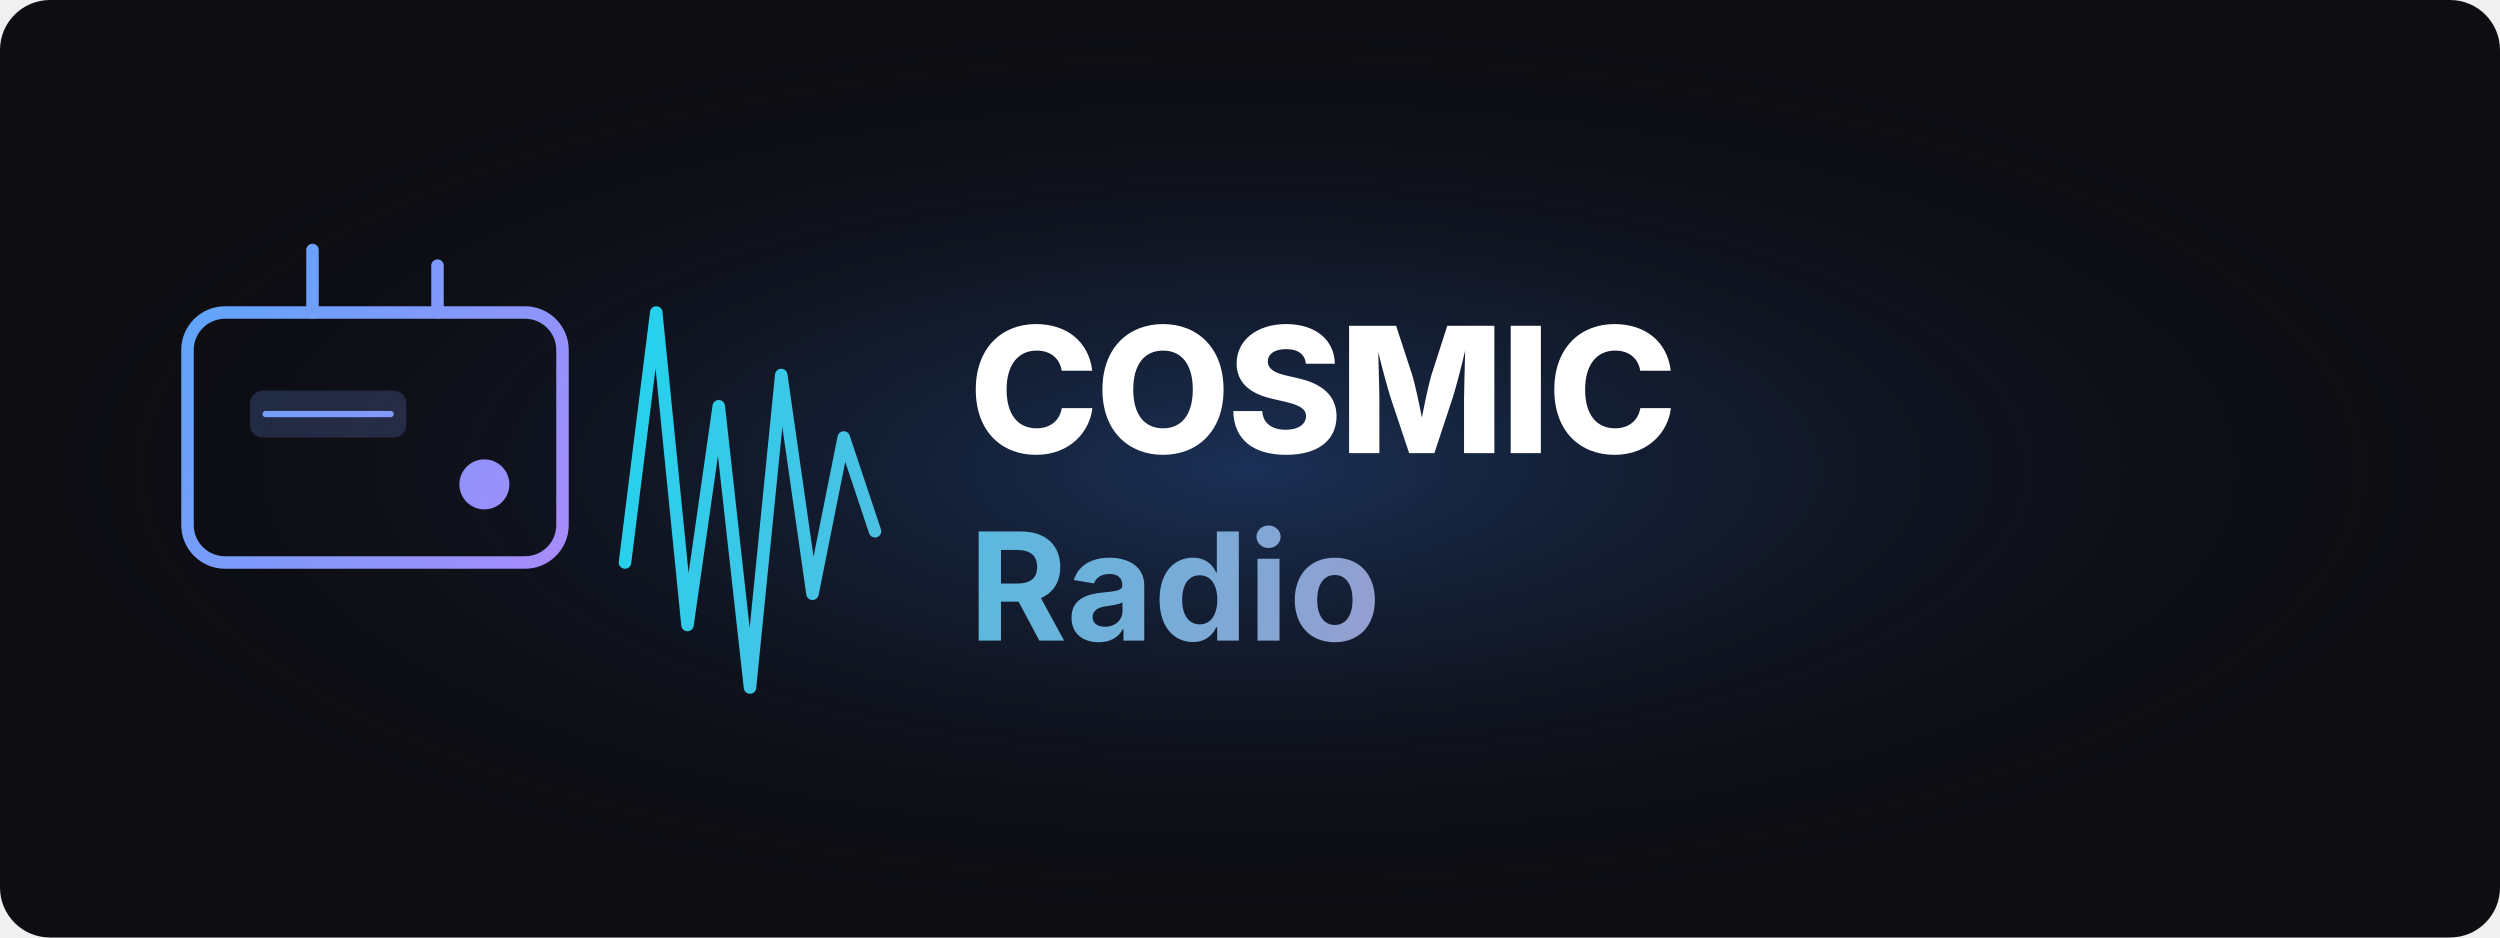
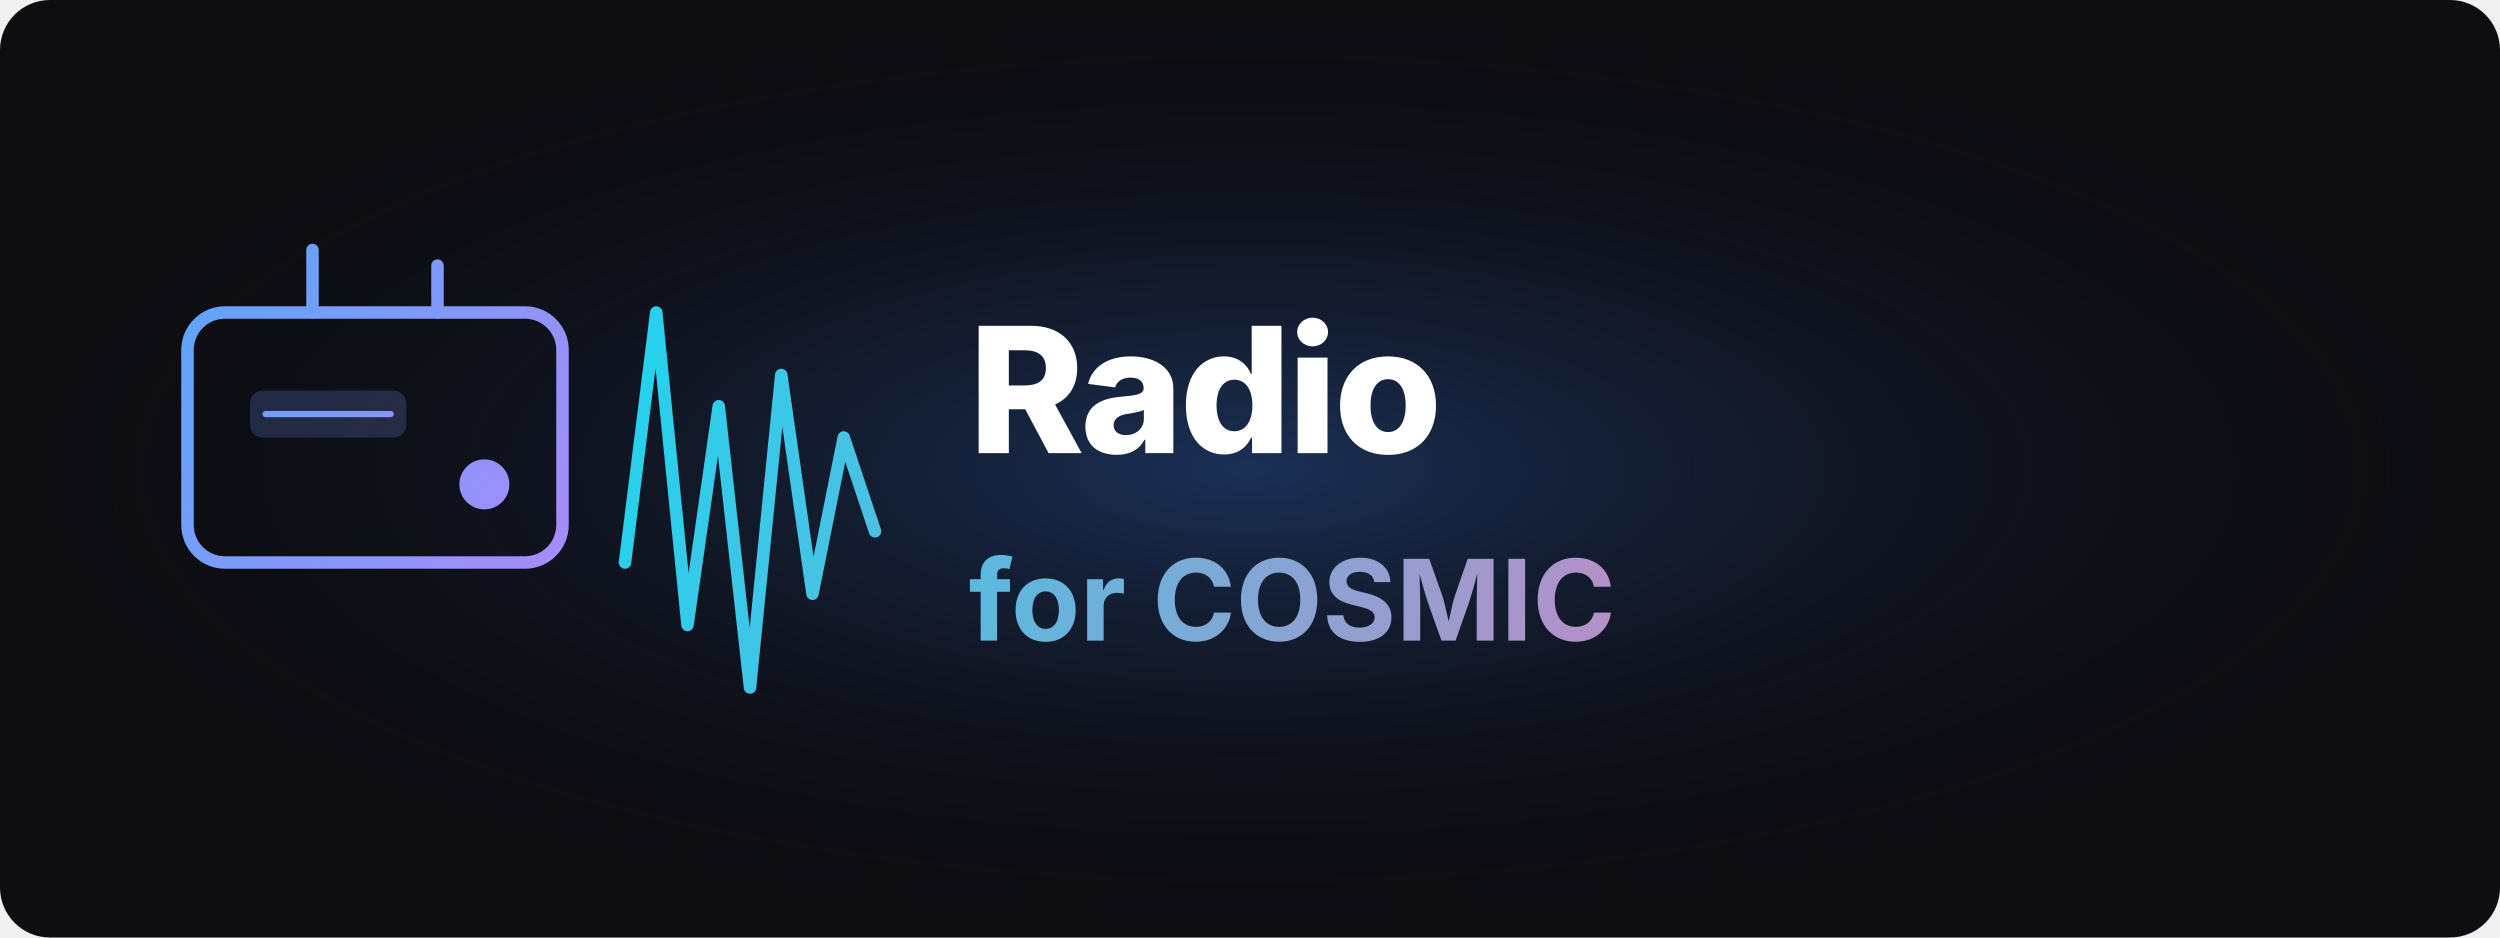
<svg xmlns="http://www.w3.org/2000/svg" width="800" height="300" viewBox="0 0 800 300" fill="none">
  <rect width="800" height="300" rx="16" fill="#0D0D12" />
  <rect width="800" height="300" rx="16" fill="url(#paint0_radial_bg)" fill-opacity="0.3" />
  <g transform="translate(60, 80)">
    <rect x="0" y="20" width="120" height="80" rx="12" stroke="url(#paint1_linear_logo)" stroke-width="4" />
    <path d="M40 20V0M80 20V5" stroke="url(#paint1_linear_logo)" stroke-width="4" stroke-linecap="round" />
    <circle cx="95" cy="75" r="8" fill="url(#paint1_linear_logo)" />
    <rect x="20" y="45" width="50" height="15" rx="4" fill="url(#paint1_linear_logo)" fill-opacity="0.2" />
    <path d="M25 52.5H65" stroke="url(#paint1_linear_logo)" stroke-width="2" stroke-linecap="round" />
    <path d="M140 100L150 20L160 120L170 50L180 140L190 40L200 110L210 60L220 90" stroke="url(#paint2_linear_neon)" stroke-width="4" stroke-linecap="round" stroke-linejoin="round" />
-     <text x="250" y="65" fill="white" font-family="Inter, Roboto, sans-serif" font-size="56" font-weight="800" letter-spacing="-0.02em">COSMIC</text>
-     <text x="250" y="125" fill="url(#paint2_linear_neon)" font-family="Inter, Roboto, sans-serif" font-size="48" font-weight="700">Radio</text>
+     <text x="250" y="65" fill="white" font-family="Inter, Roboto, sans-serif" font-size="56" font-weight="800" letter-spacing="-0.02em">Radio</text>
+     <text x="250" y="125" fill="url(#paint2_linear_neon)" font-family="Inter, Roboto, sans-serif" font-size="36" font-weight="700">for COSMIC</text>
  </g>
  <defs>
    <radialGradient id="paint0_radial_bg" cx="0" cy="0" r="1" gradientUnits="userSpaceOnUse" gradientTransform="translate(400 150) rotate(90) scale(150 400)">
      <stop stop-color="#3B82F6" />
      <stop offset="1" stop-color="#0D0D12" stop-opacity="0" />
    </radialGradient>
    <linearGradient id="paint1_linear_logo" x1="0" y1="20" x2="120" y2="100" gradientUnits="userSpaceOnUse">
      <stop stop-color="#60A5FA" />
      <stop offset="1" stop-color="#A78BFA" />
    </linearGradient>
    <linearGradient id="paint2_linear_neon" x1="140" y1="20" x2="600" y2="125" gradientUnits="userSpaceOnUse">
      <stop stop-color="#22D3EE" />
      <stop offset="1" stop-color="#F472B6" />
    </linearGradient>
  </defs>
</svg>
